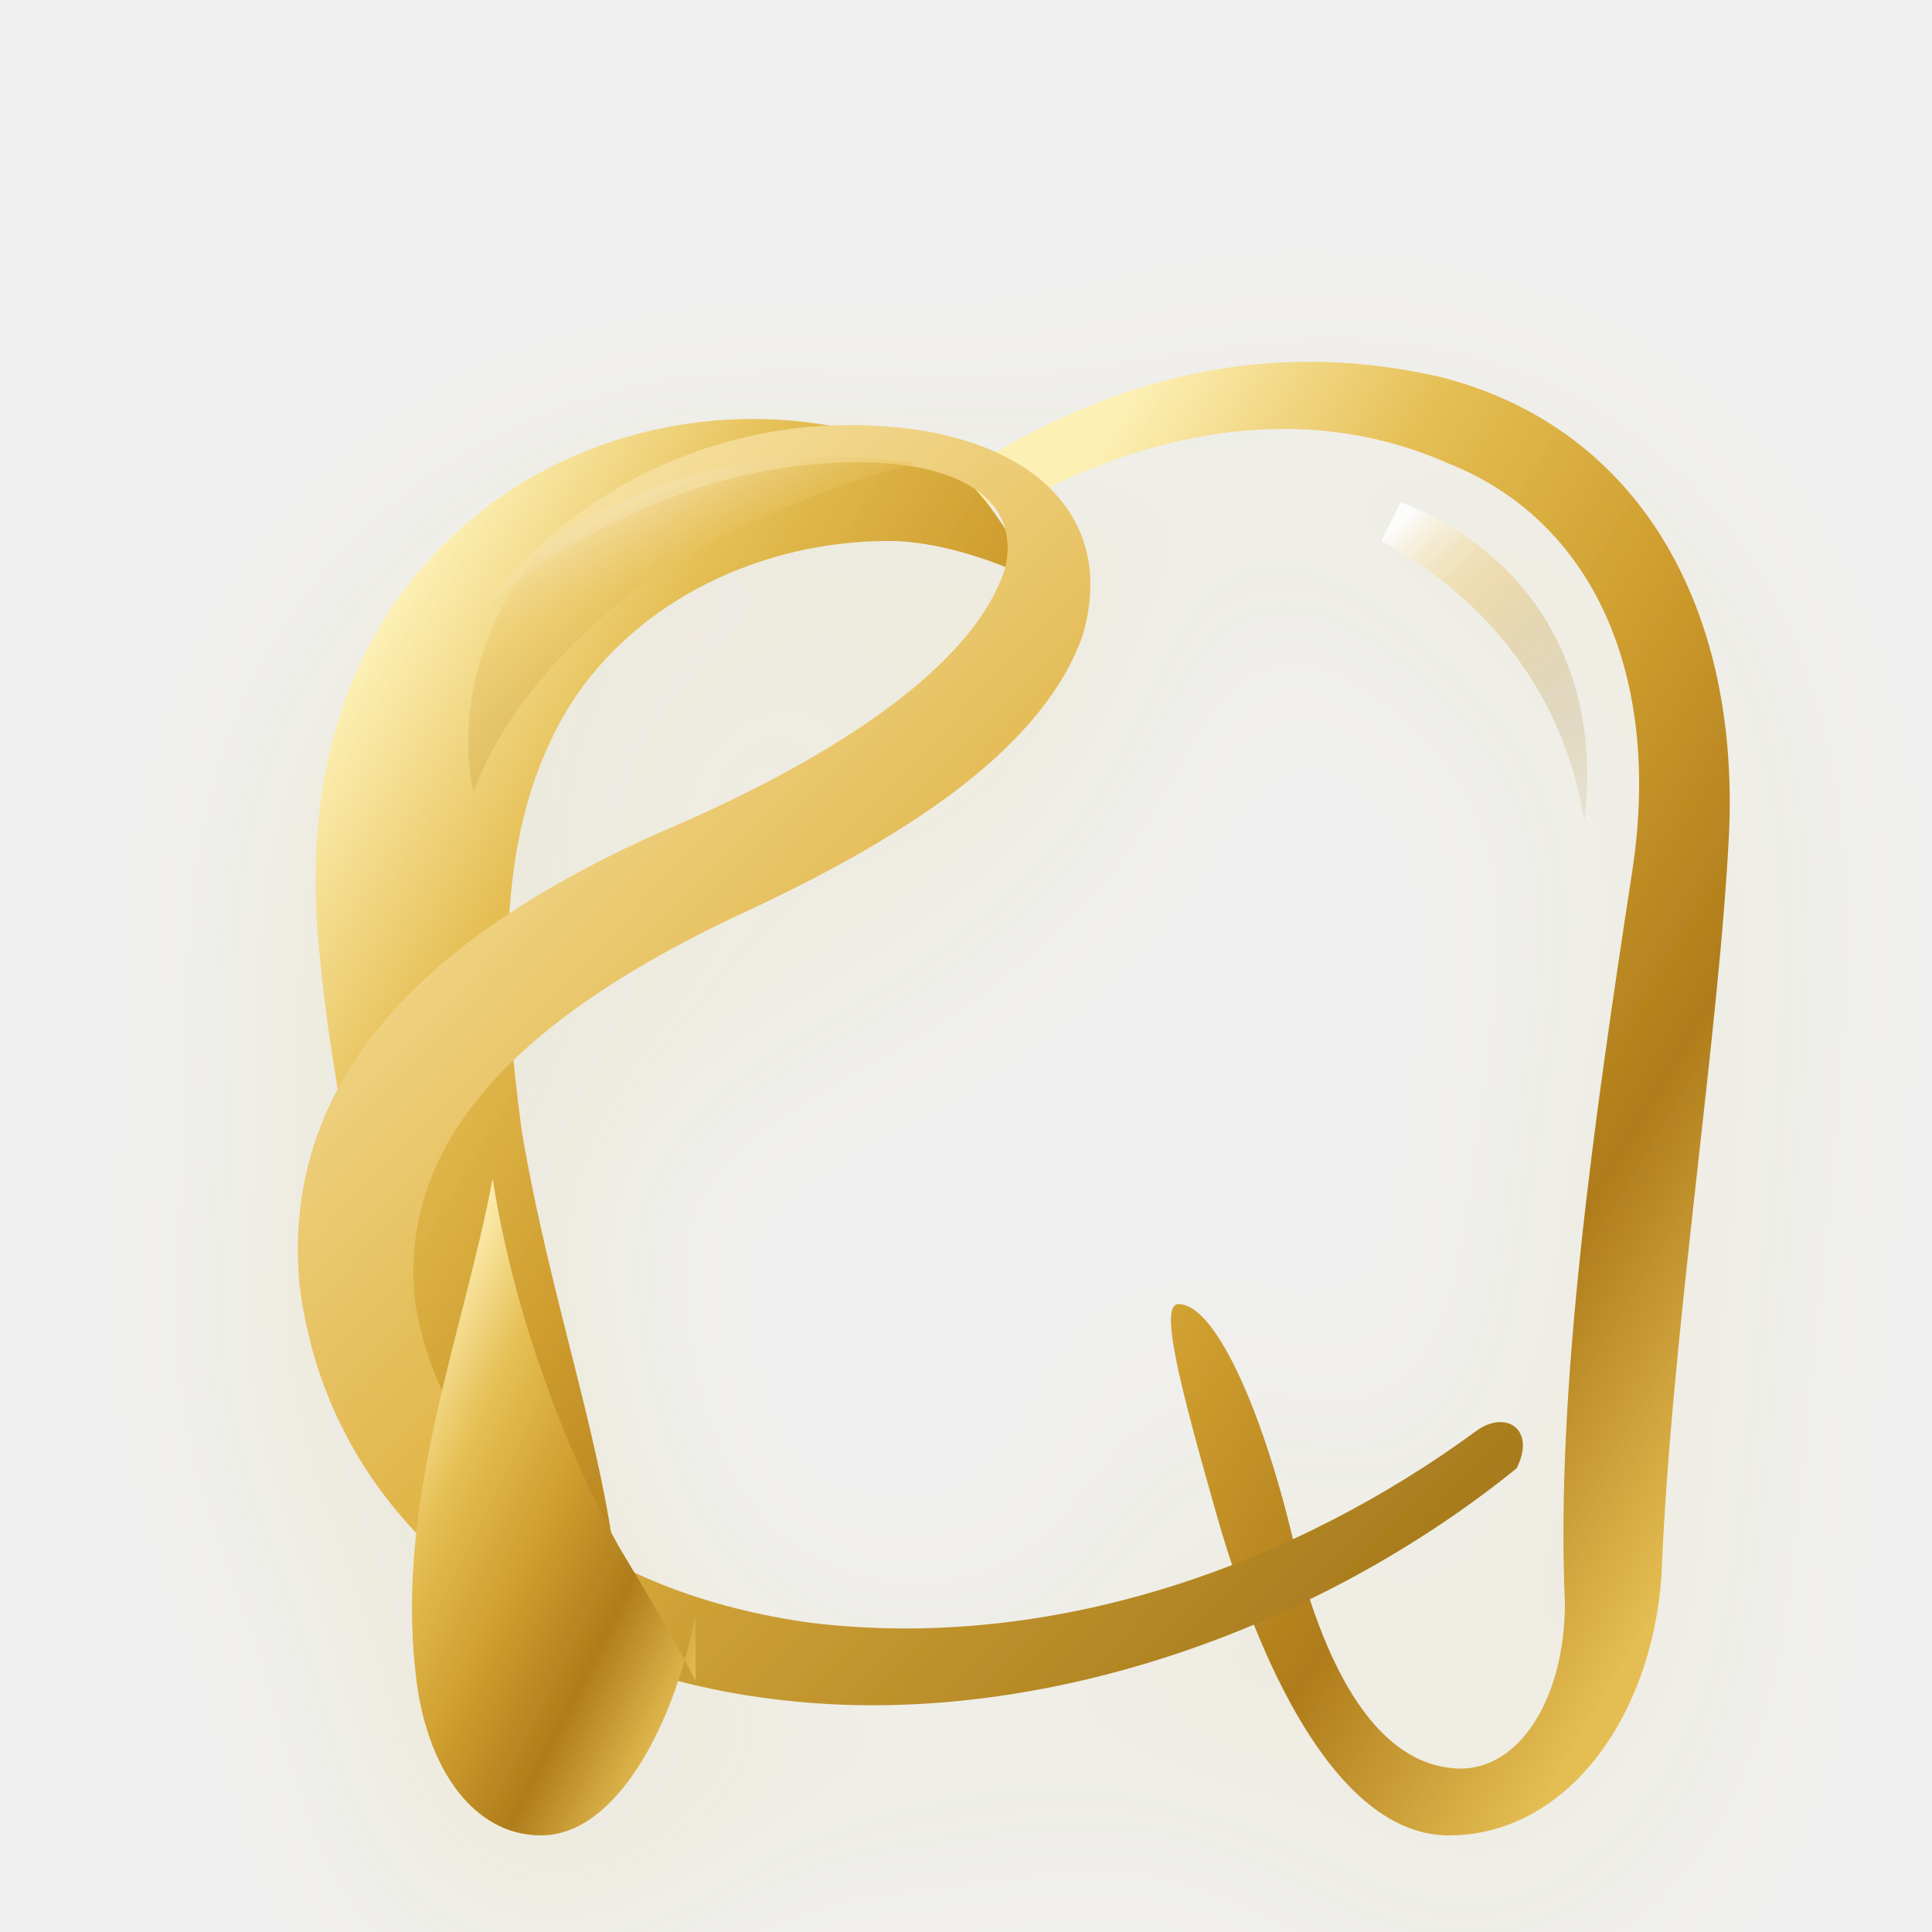
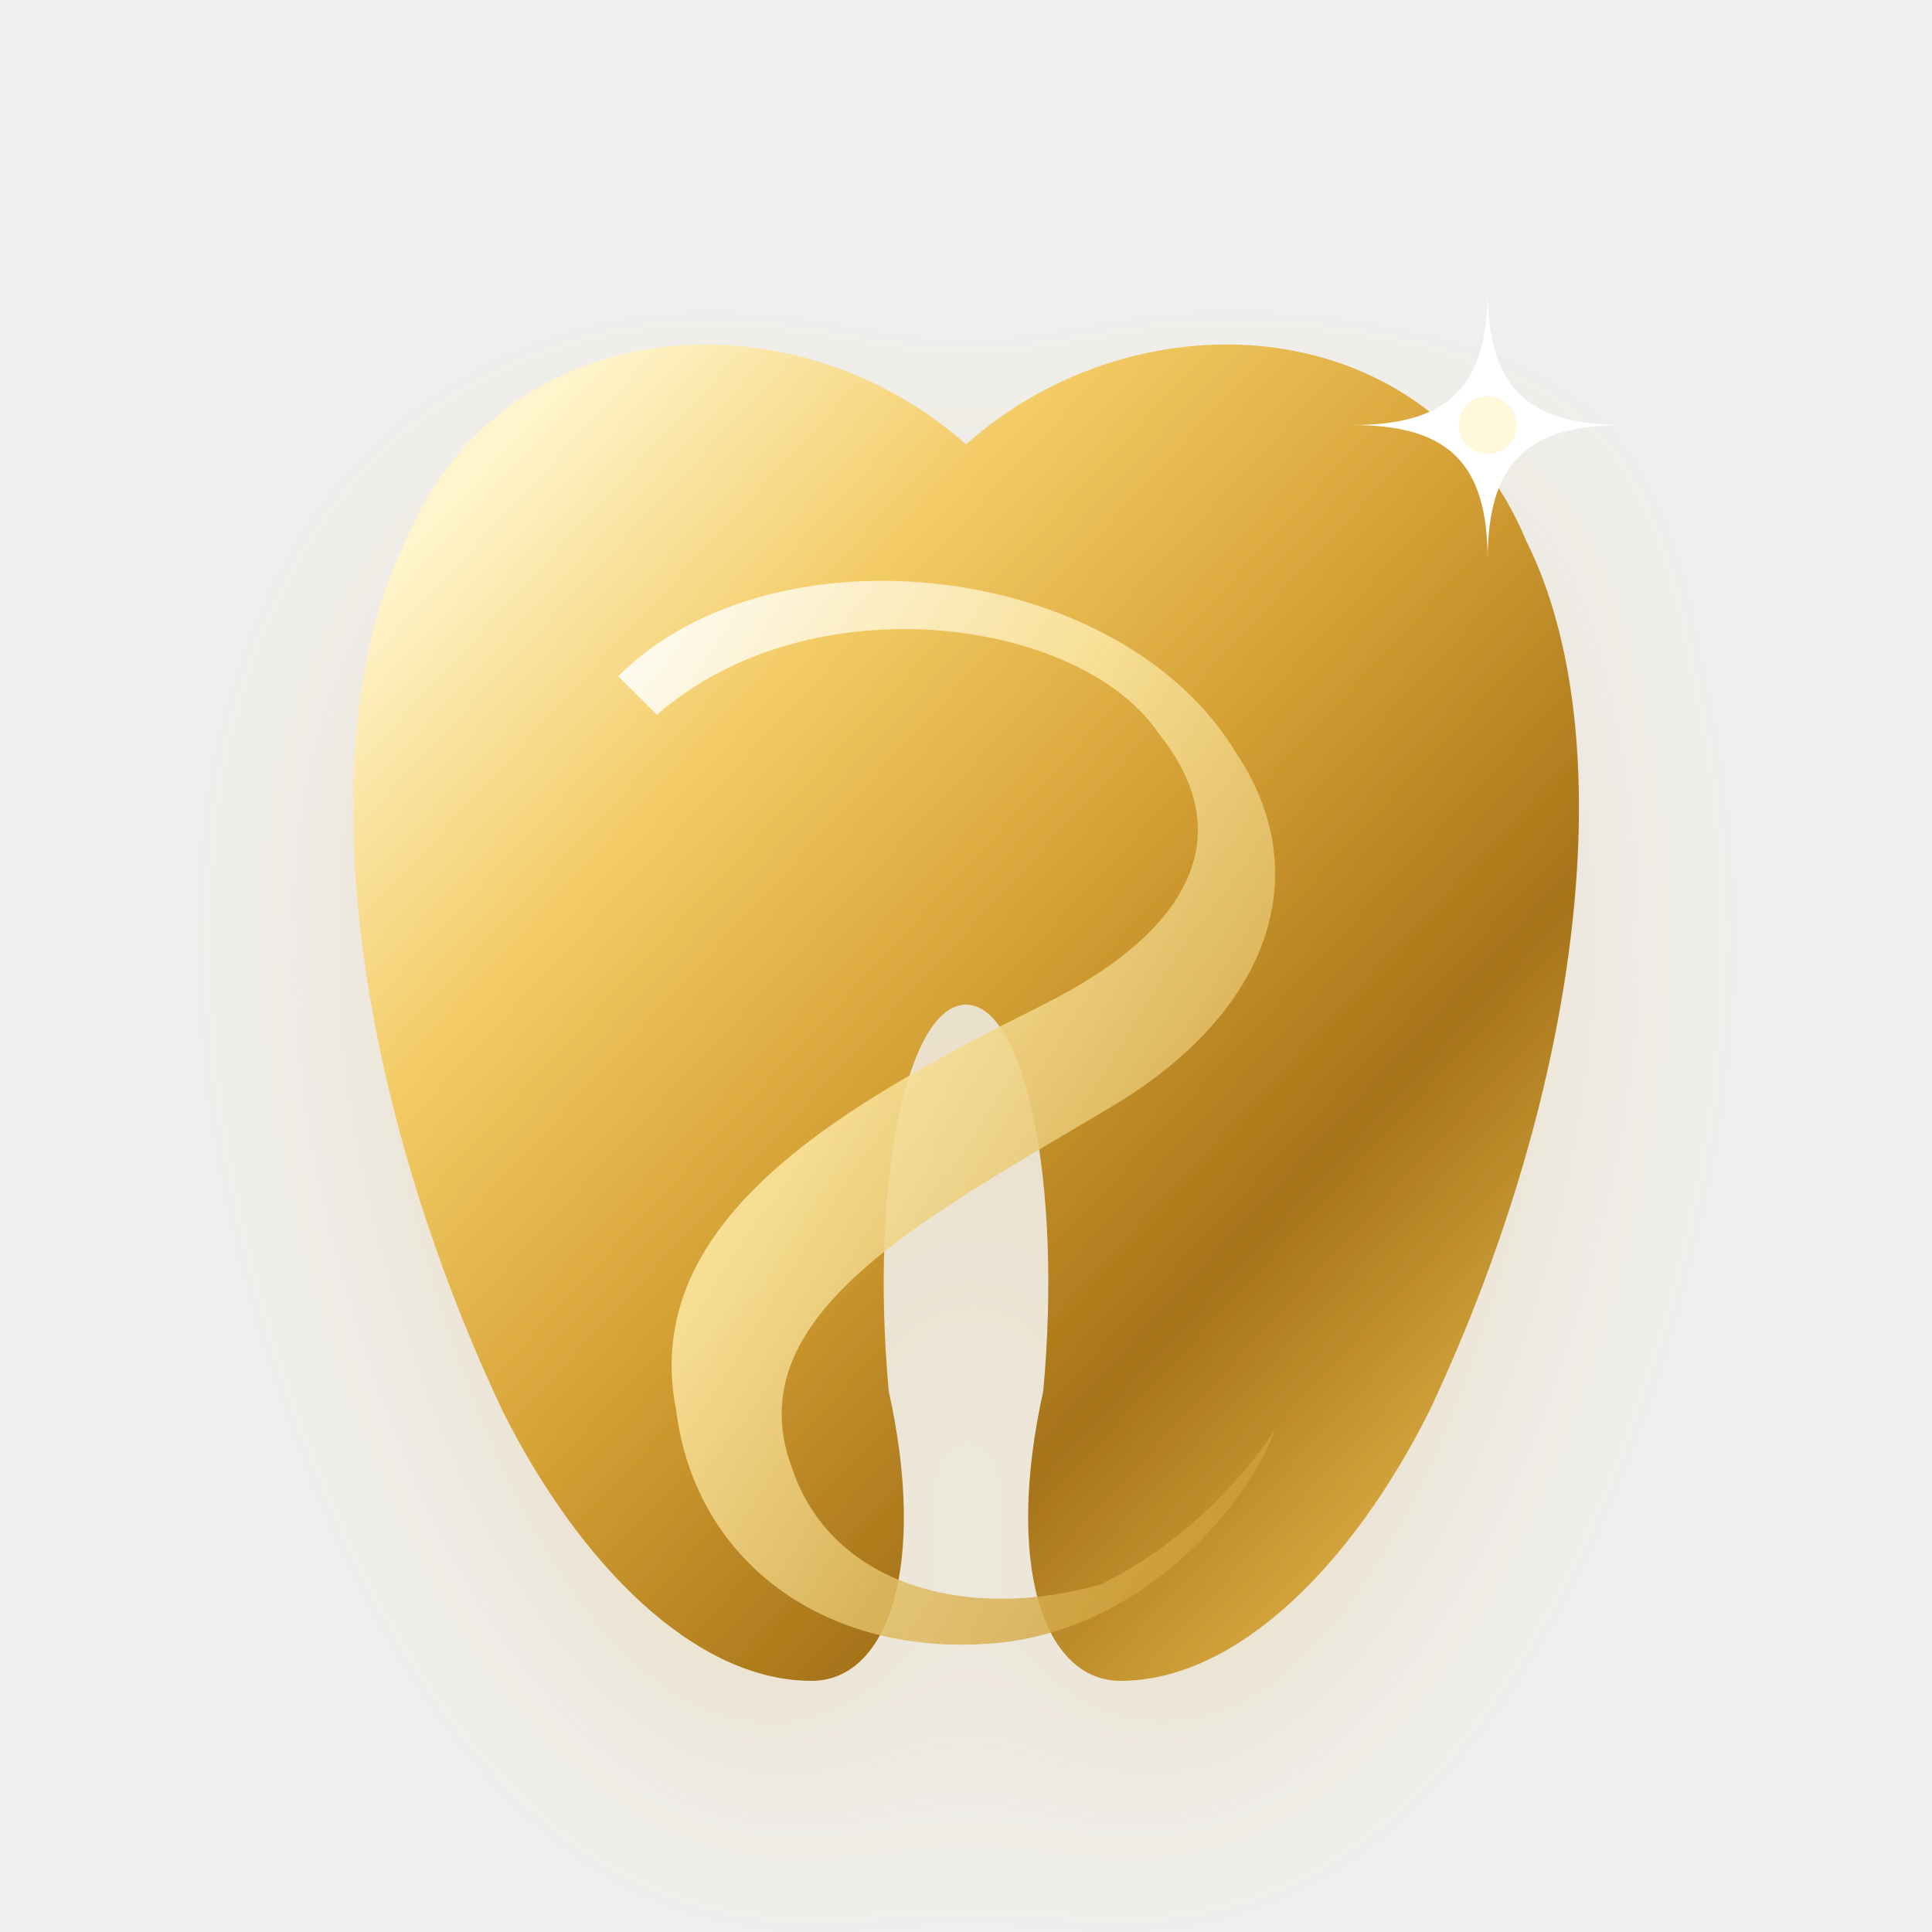
- <svg xmlns="http://www.w3.org/2000/svg" width="200" height="200" viewBox="0 0 200 200" fill="none">
+ <svg xmlns="http://www.w3.org/2000/svg" width="200" height="200" viewBox="0 0 100 100" fill="none">
  <defs>
-     <linearGradient id="goldGradientMain" x1="15%" y1="10%" x2="85%" y2="90%">
-       <stop offset="0%" stop-color="#fdf0b5" />
-       <stop offset="25%" stop-color="#e5be53" />
-       <stop offset="50%" stop-color="#cf9e2f" />
-       <stop offset="75%" stop-color="#af7c1b" />
-       <stop offset="100%" stop-color="#e5be53" />
+     <linearGradient id="sereneGoldMain" x1="10%" y1="10%" x2="90%" y2="90%">
+       <stop offset="0%" stop-color="#fff5cc" />
+       <stop offset="25%" stop-color="#f3cb65" />
+       <stop offset="50%" stop-color="#d4a034" />
+       <stop offset="75%" stop-color="#a67319" />
+       <stop offset="100%" stop-color="#e0b246" />
    </linearGradient>
-     <linearGradient id="goldGradientHighlight" x1="0%" y1="0%" x2="100%" y2="100%">
-       <stop offset="0%" stop-color="#fff3c4" />
-       <stop offset="50%" stop-color="#dfb242" />
-       <stop offset="100%" stop-color="#9a6e14" />
+     <linearGradient id="sereneGoldRibbon" x1="0%" y1="0%" x2="100%" y2="100%">
+       <stop offset="0%" stop-color="#ffffff" stop-opacity="0.95" />
+       <stop offset="40%" stop-color="#fae49d" stop-opacity="0.9" />
+       <stop offset="100%" stop-color="#c59226" stop-opacity="0.8" />
    </linearGradient>
-     <linearGradient id="goldGradientShine" x1="20%" y1="0%" x2="80%" y2="100%">
-       <stop offset="0%" stop-color="#ffffff" stop-opacity="0.8" />
-       <stop offset="35%" stop-color="#e8c15a" stop-opacity="0.4" />
-       <stop offset="100%" stop-color="#8d6210" stop-opacity="0.1" />
-     </linearGradient>
-     <filter id="goldGlow" x="-15%" y="-15%" width="130%" height="130%" filterUnits="userSpaceOnUse">
-       <feDropShadow dx="0" dy="2" stdDeviation="3" flood-color="#996515" flood-opacity="0.25" />
-       <feDropShadow dx="0" dy="8" stdDeviation="12" flood-color="#d4af37" flood-opacity="0.15" />
+     <filter id="sereneGlow" x="-20%" y="-20%" width="140%" height="140%" filterUnits="userSpaceOnUse">
+       <feDropShadow dx="0" dy="2" stdDeviation="2.5" flood-color="#7c530b" flood-opacity="0.28" />
+       <feDropShadow dx="0" dy="6" stdDeviation="6" flood-color="#d4a034" flood-opacity="0.2" />
    </filter>
  </defs>
-   <g filter="url(#goldGlow)">
-     <path d="M 104 53 C 114 47, 132 40, 150 48 C 165 54, 172 70, 169 90 C 165 116, 161 144, 162 166 C 162 176, 157 184, 150 183 C 142 182, 137 172, 134 160 C 131 147, 126 135, 122 135 C 120 135, 122 143, 126 157 C 130 171, 138 190, 150 190 C 162 190, 171 178, 172 163 C 173 138, 178 107, 179 86 C 180 62, 169 44, 149 39 C 127 34, 110 42, 98 50 Z" fill="url(#goldGradientMain)" />
-     <path d="M 98 48 C 86 42, 69 41, 54 50 C 38 60, 31 77, 33 98 C 35 120, 42 143, 44 165 C 45 177, 49 184, 55 184 C 61 184, 65 176, 64 165 C 63 151, 57 135, 54 117 C 52 102, 51 86, 59 73 C 66 62, 79 56, 92 56 C 97 56, 103 58, 107 60 C 104 54, 101 50, 98 48 Z" fill="url(#goldGradientMain)" />
-     <path d="M 50 63 C 58 52, 72 44, 88 44 C 106 44, 116 53, 112 66 C 108 77, 95 86, 78 94 C 54 105, 41 118, 43 135 C 46 153, 62 165, 84 168 C 109 171, 134 162, 153 148 C 156 146, 159 148, 157 152 C 136 169, 107 179, 81 176 C 54 173, 34 157, 31 133 C 29 111, 45 96, 71 85 C 89 77, 101 68, 104 59 C 106 51, 98 47, 85 48 C 71 49, 58 56, 50 63 Z" fill="url(#goldGradientHighlight)" />
-     <path d="M 72 167 C 70 178, 64 190, 56 190 C 49 190, 44 183, 43 173 C 41 155, 48 138, 51 122 C 53 135, 58 149, 64 160 C 67 165, 70 170, 72 174 Z" fill="url(#goldGradientMain)" />
-     <path d="M 57 56 C 69 48, 83 46, 95 48 C 90 49, 78 53, 67 60 C 58 67, 52 74, 49 82 C 47 72, 51 62, 57 56 Z" fill="url(#goldGradientShine)" />
-     <path d="M 145 52 C 158 57, 166 69, 164 85 C 162 72, 154 62, 143 56 Z" fill="url(#goldGradientShine)" />
+   <g filter="url(#sereneGlow)">
+     <path d="M 50 23          C 41 15, 26 16, 21 28          C 16 38, 18 56, 26 73          C 30 81, 36 87, 42 87          C 46 87, 48 81, 46 72          C 45 61, 47 52, 50 52          C 53 52, 55 61, 54 72          C 52 81, 54 87, 58 87          C 64 87, 70 81, 74 73          C 82 56, 84 38, 79 28          C 74 16, 59 15, 50 23          Z" fill="url(#sereneGoldMain)" />
+     <path d="M 32 35          C 40 27, 58 29, 64 39          C 68 45, 66 52, 58 57          C 48 63, 38 68, 41 76          C 43 82, 50 84, 57 82          C 61 80, 64 77, 66 74          C 65 77, 60 84, 52 85          C 43 86, 36 81, 35 73          C 33 63, 44 57, 54 52          C 62 48, 64 43, 60 38          C 56 32, 42 30, 34 37          Z" fill="url(#sereneGoldRibbon)" />
+     <path d="M 77 15          C 77 20, 79 22, 84 22          C 79 22, 77 24, 77 29          C 77 24, 75 22, 70 22          C 75 22, 77 20, 77 15          Z" fill="#ffffff" />
+     <circle cx="77" cy="22" r="1.5" fill="#fff8db" />
  </g>
</svg>
